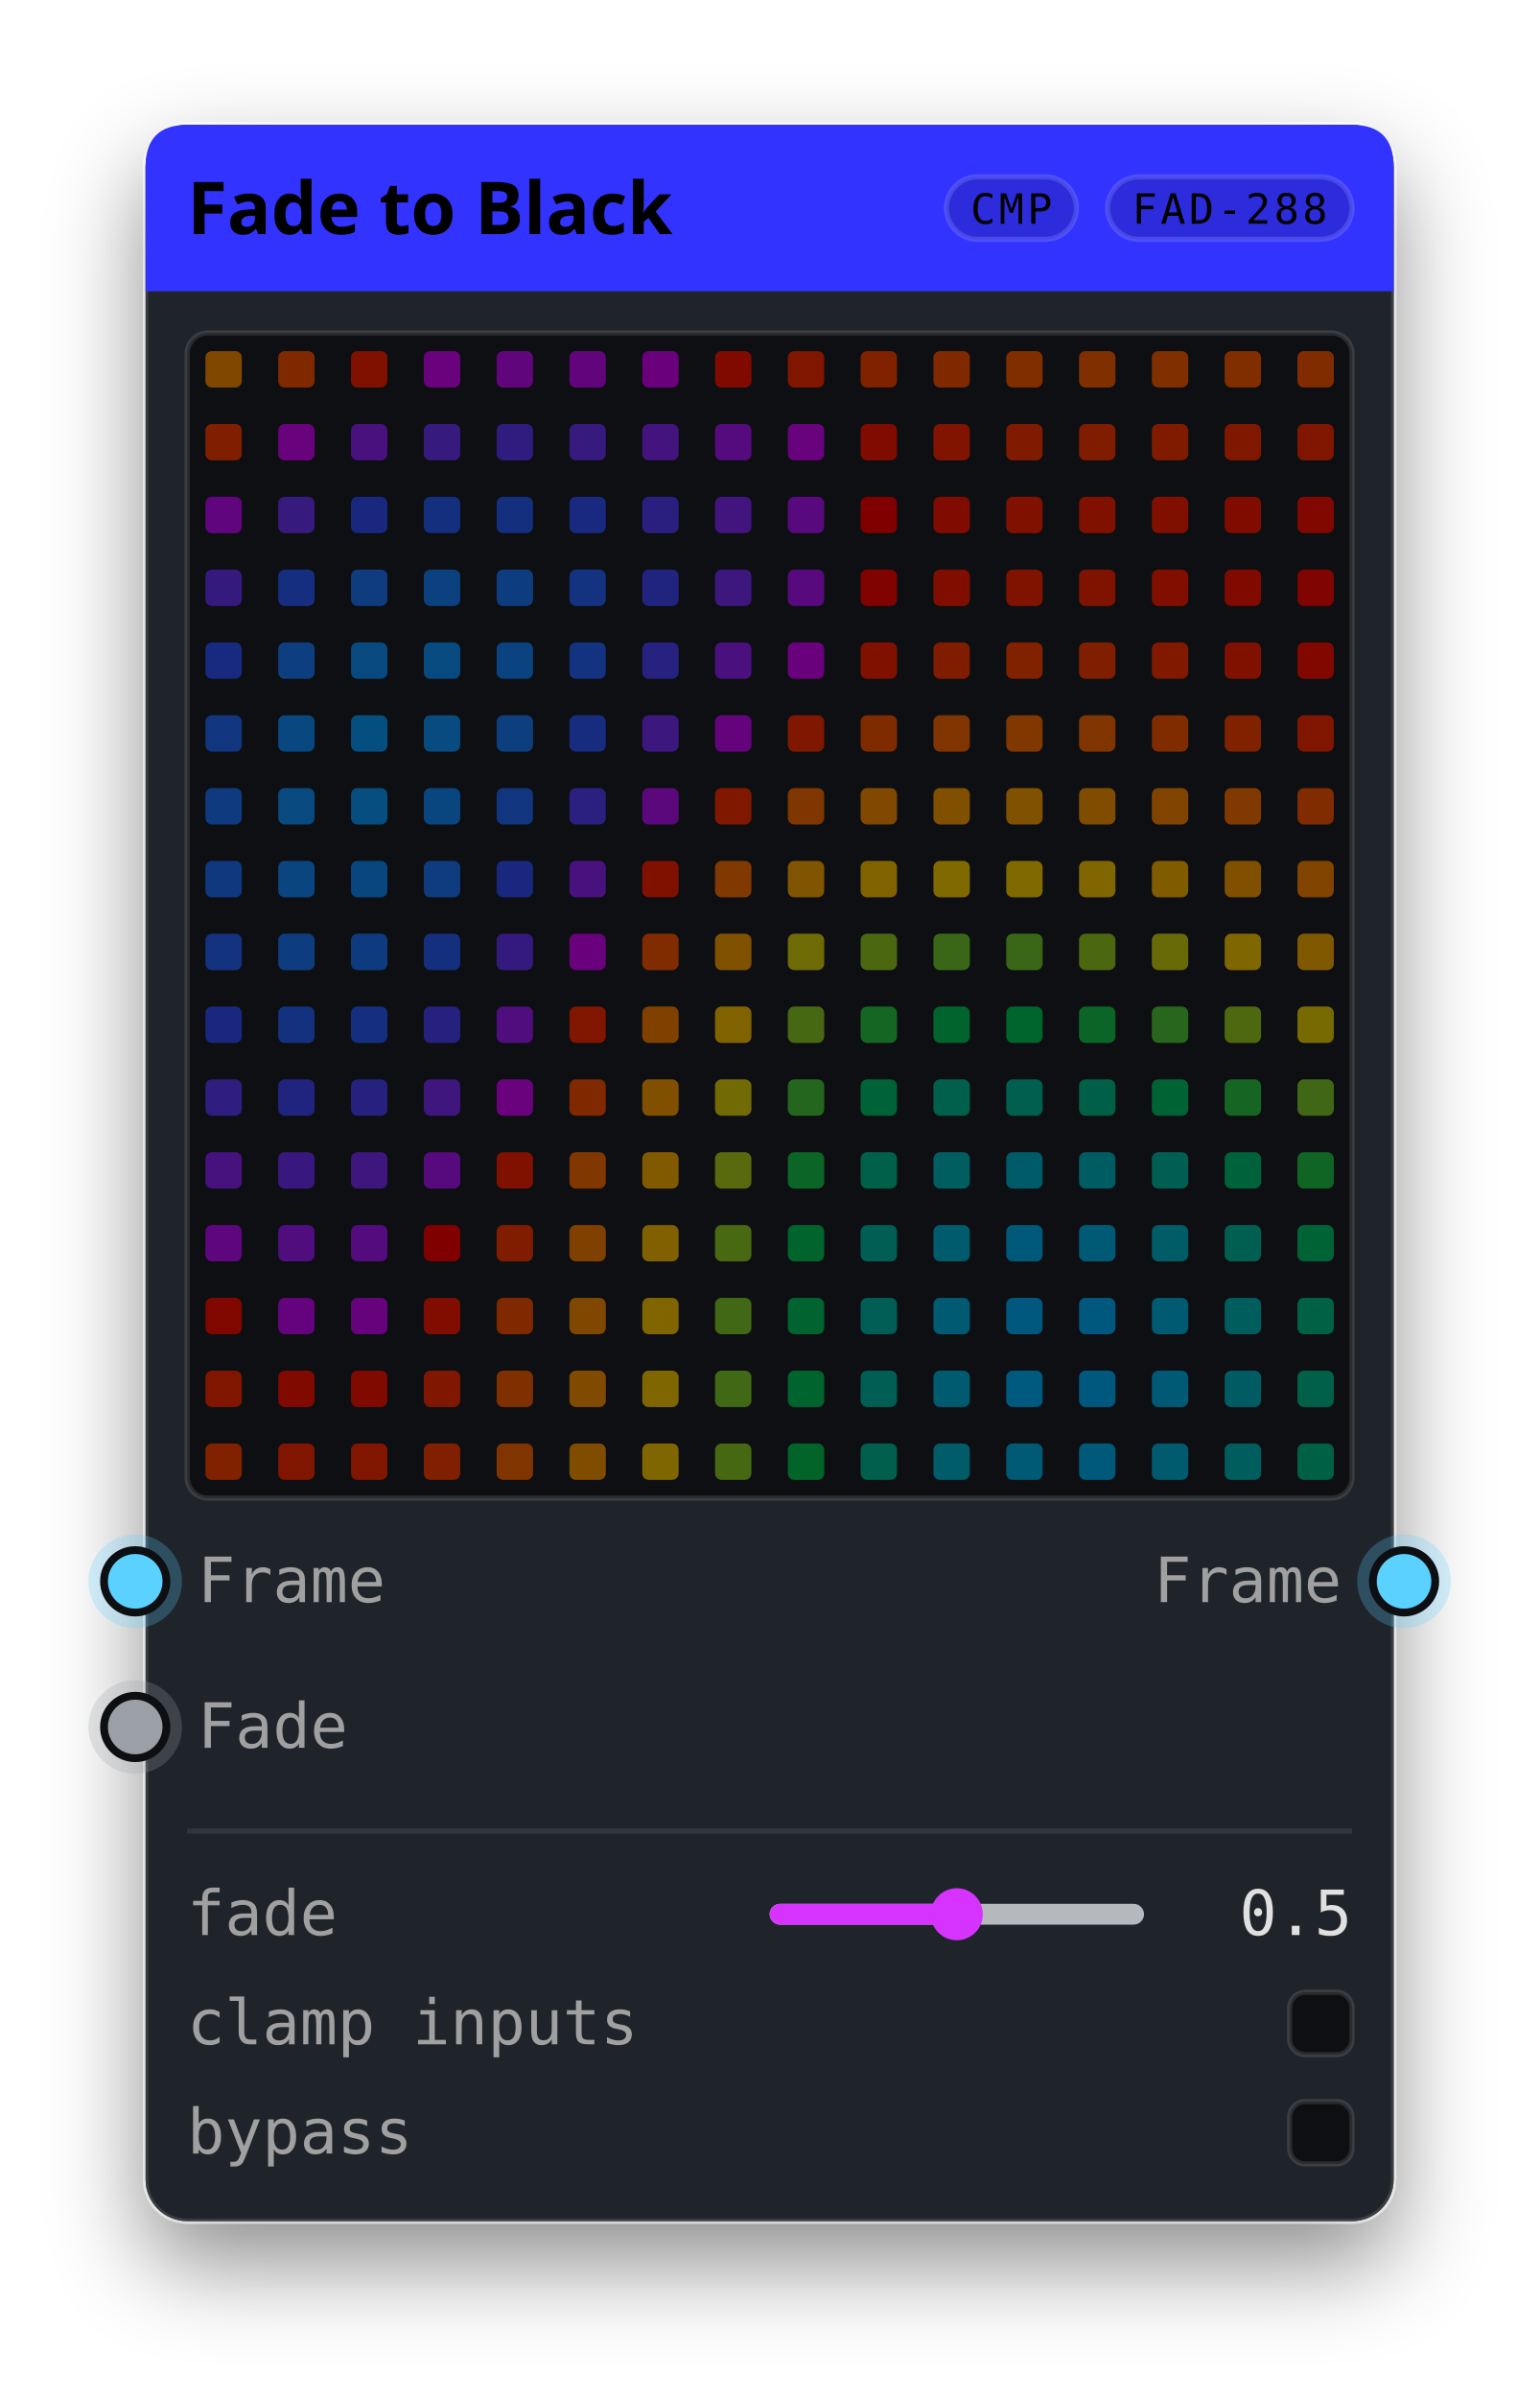
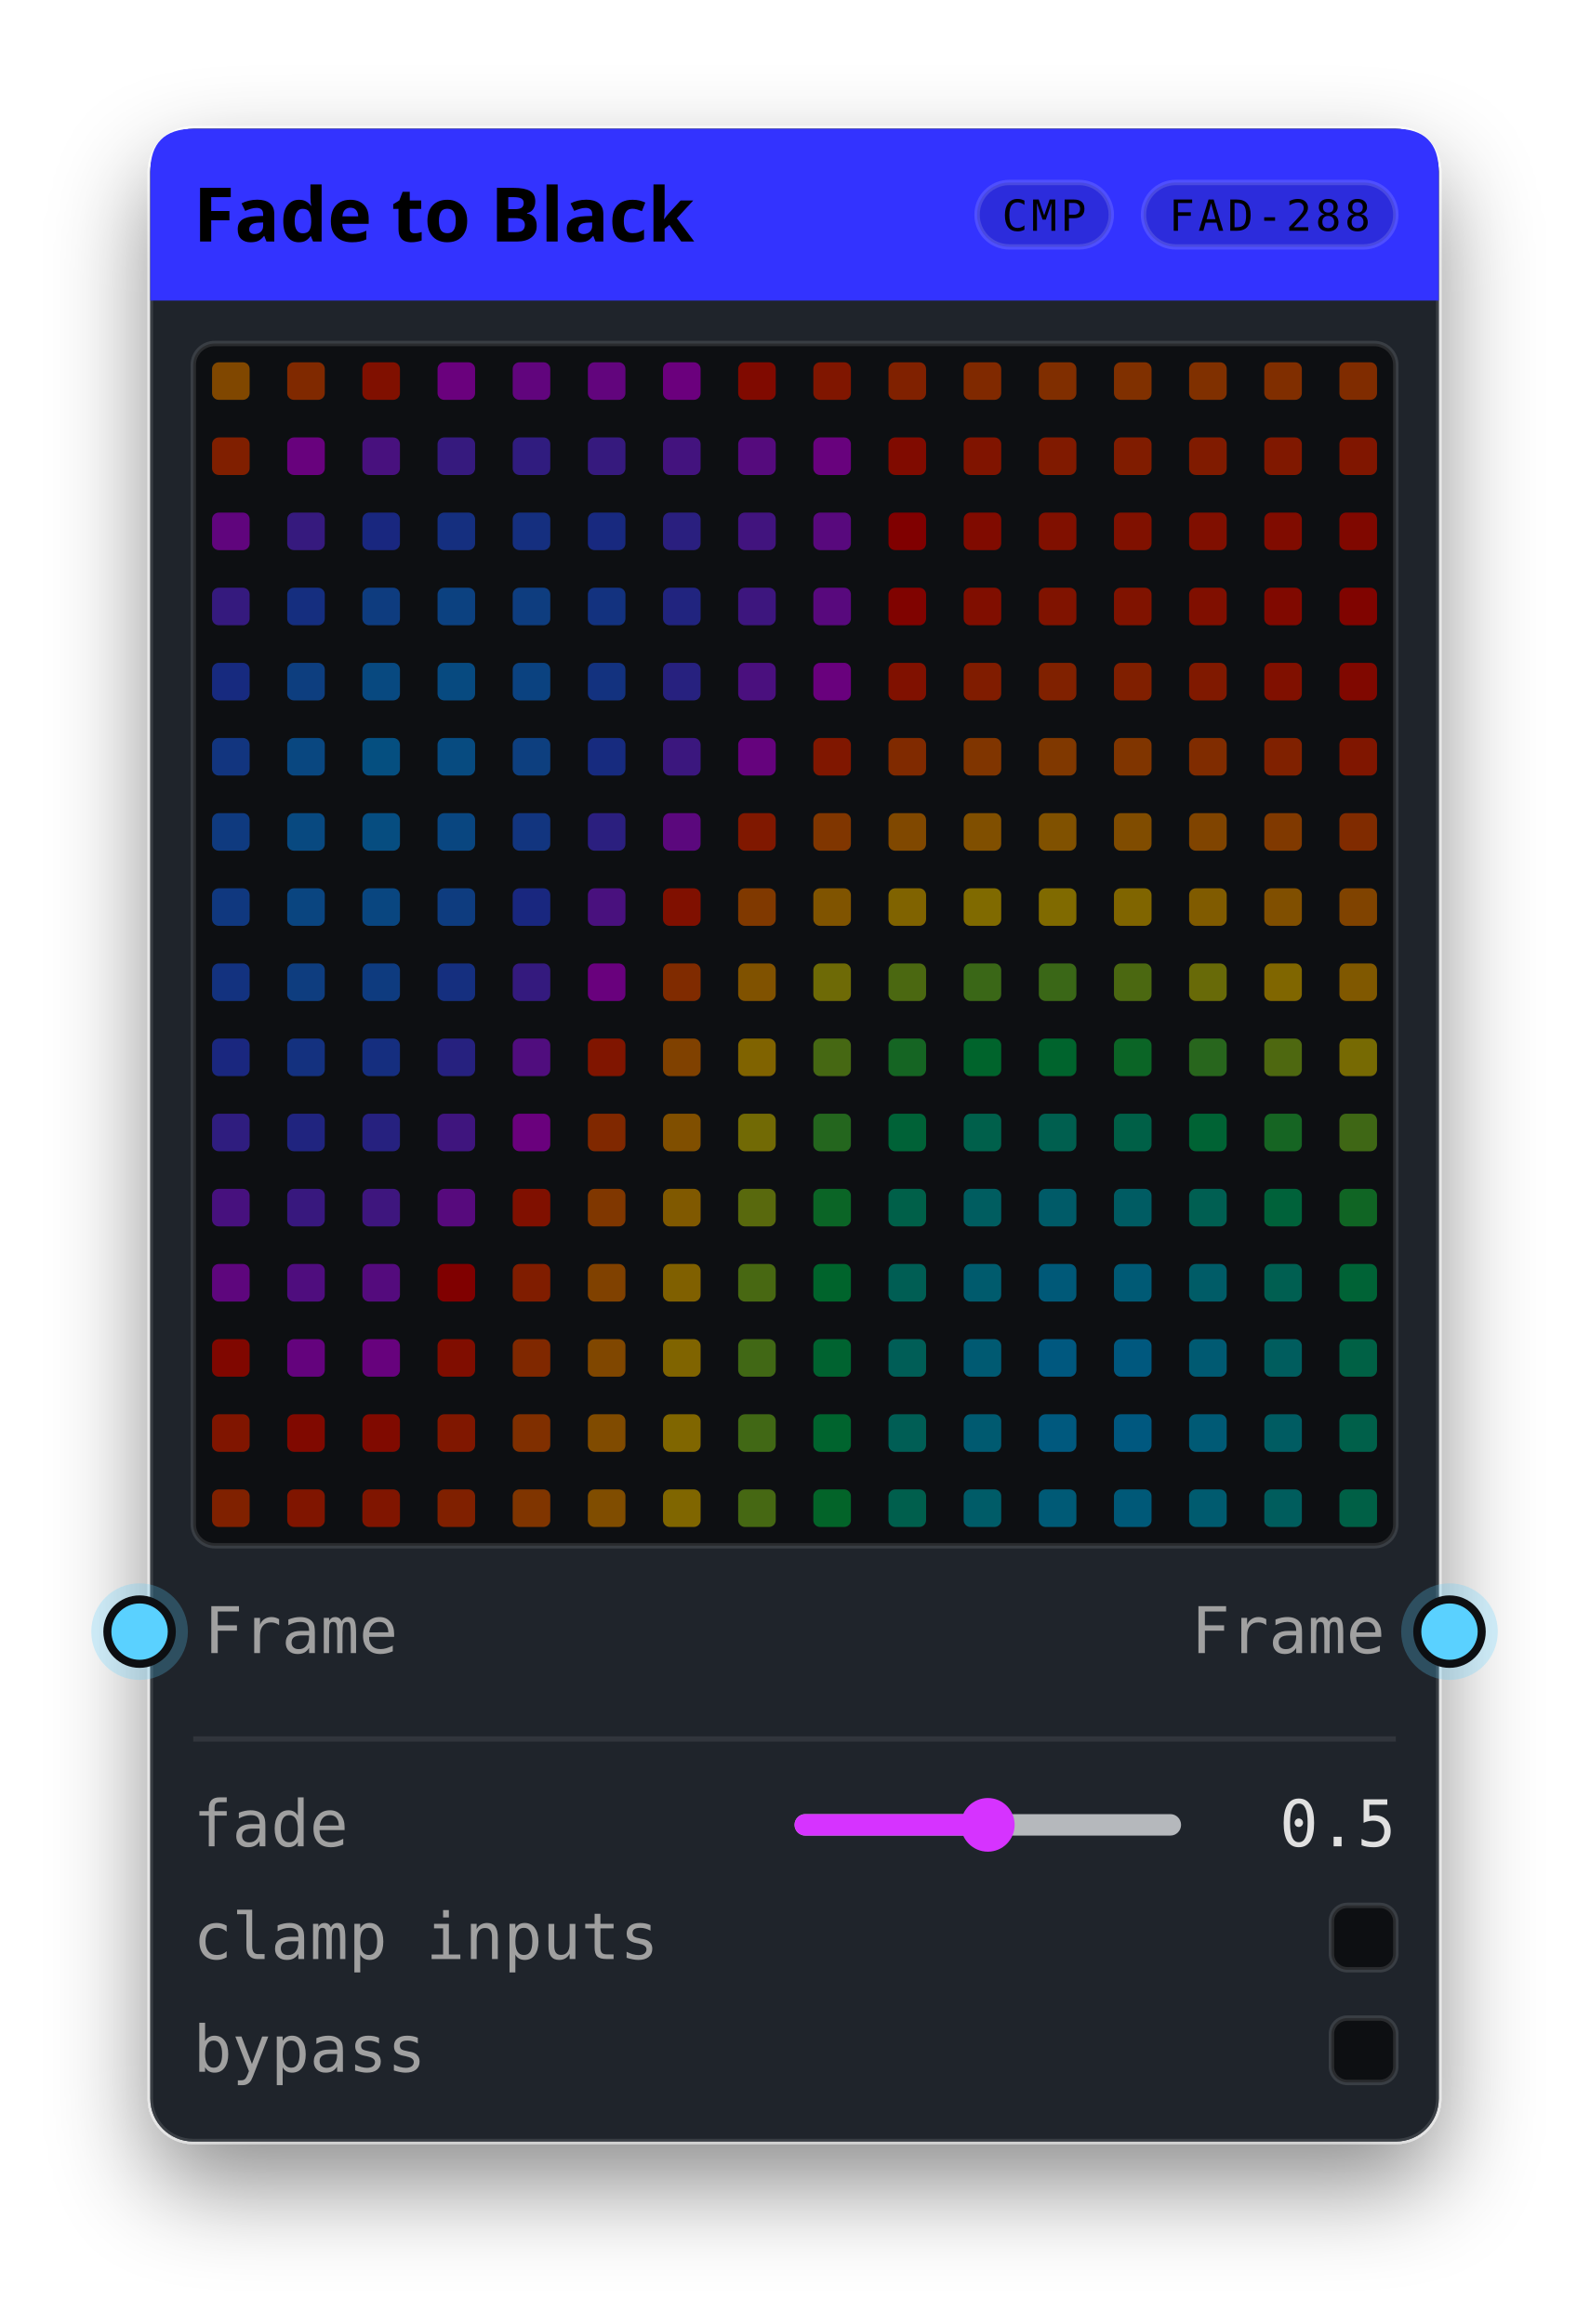
- <svg xmlns="http://www.w3.org/2000/svg" viewBox="0 0 296 461" width="296" height="461" role="img" aria-label="Fade to Black node">
+ <svg xmlns="http://www.w3.org/2000/svg" viewBox="0 0 296 433" width="296" height="433" role="img" aria-label="Fade to Black node">
  <defs>
    <filter id="shadow" x="-20%" y="-20%" width="140%" height="160%">
      <feDropShadow dx="0" dy="8" stdDeviation="9" flood-color="#000" flood-opacity="0.45" />
    </filter>
  </defs>
  <g transform="translate(28,24)">
-     <rect x="0" y="0" width="240" height="403" rx="8" fill="#1f242b" stroke="rgba(255,255,255,0.12)" filter="url(#shadow)" />
-     <rect x="0" y="0" width="240" height="403" rx="8" fill="#1f242b" stroke="rgba(255,255,255,0.12)" />
+     <rect x="0" y="0" width="240" height="375" rx="8" fill="#1f242b" stroke="rgba(255,255,255,0.12)" filter="url(#shadow)" />
+     <rect x="0" y="0" width="240" height="375" rx="8" fill="#1f242b" stroke="rgba(255,255,255,0.12)" />
    <path d="M0,32 L0,8 Q0,0 8,0 L232,0 Q240,0 240,8 L240,32 Z" fill="#3333ff" />
    <text x="8" y="21" font-family="'Audiowide','Trebuchet MS','Arial Black',sans-serif" font-size="14" font-weight="600" fill="#000">Fade to Black</text>
    <rect x="154" y="10" width="25" height="12" rx="6" fill="rgba(0,0,0,0.14)" stroke="rgba(255,255,255,0.14)" />
    <text x="166.5" y="19" text-anchor="middle" font-family="'JetBrains Mono','Cascadia Mono','Consolas',monospace" font-size="8" letter-spacing="0.08em" fill="#000">CMP</text>
    <rect x="185" y="10" width="47" height="12" rx="6" fill="rgba(0,0,0,0.14)" stroke="rgba(255,255,255,0.14)" />
    <text x="208.5" y="19" text-anchor="middle" font-family="'JetBrains Mono','Cascadia Mono','Consolas',monospace" font-size="8" letter-spacing="0.08em" fill="#000">FAD-288</text>
    <rect x="8" y="40" width="224" height="224" rx="4" fill="#0d0f12" stroke="rgba(255,255,255,0.12)" />
    <rect x="11.50" y="43.50" width="7.00" height="7.00" rx="1.26" fill="rgb(128,71,0)" />
    <rect x="25.50" y="43.50" width="7.00" height="7.00" rx="1.26" fill="rgb(128,41,0)" />
    <rect x="39.50" y="43.50" width="7.00" height="7.00" rx="1.26" fill="rgb(128,16,0)" />
    <rect x="53.50" y="43.50" width="7.00" height="7.00" rx="1.26" fill="rgb(106,1,125)" />
    <rect x="67.50" y="43.50" width="7.00" height="7.00" rx="1.26" fill="rgb(97,5,125)" />
    <rect x="81.50" y="43.50" width="7.00" height="7.00" rx="1.26" fill="rgb(98,5,125)" />
    <rect x="95.50" y="43.50" width="7.00" height="7.00" rx="1.26" fill="rgb(107,0,125)" />
    <rect x="109.50" y="43.50" width="7.00" height="7.00" rx="1.26" fill="rgb(128,10,0)" />
    <rect x="123.50" y="43.50" width="7.00" height="7.00" rx="1.26" fill="rgb(128,22,0)" />
    <rect x="137.50" y="43.50" width="7.00" height="7.00" rx="1.26" fill="rgb(128,33,0)" />
    <rect x="151.50" y="43.50" width="7.00" height="7.00" rx="1.26" fill="rgb(128,41,0)" />
    <rect x="165.50" y="43.50" width="7.00" height="7.00" rx="1.26" fill="rgb(128,46,0)" />
    <rect x="179.50" y="43.50" width="7.00" height="7.00" rx="1.26" fill="rgb(128,48,0)" />
    <rect x="193.50" y="43.50" width="7.00" height="7.00" rx="1.26" fill="rgb(128,48,0)" />
    <rect x="207.50" y="43.50" width="7.00" height="7.00" rx="1.26" fill="rgb(128,46,0)" />
    <rect x="221.50" y="43.50" width="7.00" height="7.00" rx="1.26" fill="rgb(128,44,0)" />
    <rect x="11.50" y="57.50" width="7.00" height="7.00" rx="1.26" fill="rgb(128,31,0)" />
    <rect x="25.50" y="57.50" width="7.00" height="7.00" rx="1.26" fill="rgb(104,2,125)" />
    <rect x="39.50" y="57.50" width="7.00" height="7.00" rx="1.26" fill="rgb(72,17,126)" />
    <rect x="53.50" y="57.50" width="7.00" height="7.00" rx="1.26" fill="rgb(54,26,126)" />
    <rect x="67.50" y="57.50" width="7.00" height="7.00" rx="1.26" fill="rgb(48,28,127)" />
    <rect x="81.50" y="57.50" width="7.00" height="7.00" rx="1.26" fill="rgb(54,26,126)" />
    <rect x="95.50" y="57.50" width="7.00" height="7.00" rx="1.26" fill="rgb(67,19,126)" />
    <rect x="109.50" y="57.50" width="7.00" height="7.00" rx="1.26" fill="rgb(85,11,125)" />
    <rect x="123.50" y="57.50" width="7.00" height="7.00" rx="1.26" fill="rgb(104,2,125)" />
    <rect x="137.50" y="57.50" width="7.00" height="7.00" rx="1.26" fill="rgb(128,11,0)" />
    <rect x="151.50" y="57.50" width="7.00" height="7.00" rx="1.26" fill="rgb(128,20,0)" />
    <rect x="165.50" y="57.50" width="7.00" height="7.00" rx="1.26" fill="rgb(128,26,0)" />
    <rect x="179.50" y="57.50" width="7.00" height="7.00" rx="1.26" fill="rgb(128,28,0)" />
    <rect x="193.50" y="57.50" width="7.00" height="7.00" rx="1.26" fill="rgb(128,27,0)" />
    <rect x="207.50" y="57.50" width="7.00" height="7.00" rx="1.26" fill="rgb(128,24,0)" />
    <rect x="221.50" y="57.50" width="7.00" height="7.00" rx="1.26" fill="rgb(128,22,0)" />
    <rect x="11.50" y="71.50" width="7.00" height="7.00" rx="1.26" fill="rgb(96,5,125)" />
    <rect x="25.50" y="71.50" width="7.00" height="7.00" rx="1.26" fill="rgb(54,26,126)" />
    <rect x="39.50" y="71.50" width="7.00" height="7.00" rx="1.26" fill="rgb(25,39,127)" />
    <rect x="53.50" y="71.50" width="7.00" height="7.00" rx="1.26" fill="rgb(21,47,127)" />
    <rect x="67.50" y="71.50" width="7.00" height="7.00" rx="1.26" fill="rgb(21,47,127)" />
    <rect x="81.50" y="71.50" width="7.00" height="7.00" rx="1.26" fill="rgb(24,41,127)" />
    <rect x="95.50" y="71.50" width="7.00" height="7.00" rx="1.26" fill="rgb(42,31,127)" />
    <rect x="109.50" y="71.50" width="7.00" height="7.00" rx="1.26" fill="rgb(65,20,126)" />
    <rect x="123.50" y="71.50" width="7.00" height="7.00" rx="1.26" fill="rgb(88,9,125)" />
    <rect x="137.50" y="71.50" width="7.00" height="7.00" rx="1.26" fill="rgb(128,0,0)" />
    <rect x="151.50" y="71.50" width="7.00" height="7.00" rx="1.26" fill="rgb(128,11,0)" />
    <rect x="165.50" y="71.50" width="7.00" height="7.00" rx="1.26" fill="rgb(128,16,0)" />
    <rect x="179.50" y="71.50" width="7.00" height="7.00" rx="1.26" fill="rgb(128,17,0)" />
    <rect x="193.50" y="71.50" width="7.00" height="7.00" rx="1.26" fill="rgb(128,15,0)" />
    <rect x="207.50" y="71.50" width="7.00" height="7.00" rx="1.26" fill="rgb(128,12,0)" />
    <rect x="221.50" y="71.50" width="7.00" height="7.00" rx="1.26" fill="rgb(128,8,0)" />
    <rect x="11.50" y="85.50" width="7.00" height="7.00" rx="1.26" fill="rgb(53,26,126)" />
    <rect x="25.50" y="85.50" width="7.00" height="7.00" rx="1.26" fill="rgb(21,46,127)" />
    <rect x="39.50" y="85.50" width="7.00" height="7.00" rx="1.26" fill="rgb(14,60,127)" />
    <rect x="53.50" y="85.50" width="7.00" height="7.00" rx="1.26" fill="rgb(12,65,128)" />
    <rect x="67.50" y="85.50" width="7.00" height="7.00" rx="1.26" fill="rgb(14,61,127)" />
    <rect x="81.50" y="85.50" width="7.00" height="7.00" rx="1.26" fill="rgb(19,50,127)" />
    <rect x="95.50" y="85.50" width="7.00" height="7.00" rx="1.26" fill="rgb(33,36,127)" />
    <rect x="109.50" y="85.50" width="7.00" height="7.00" rx="1.26" fill="rgb(61,22,126)" />
    <rect x="123.50" y="85.50" width="7.00" height="7.00" rx="1.26" fill="rgb(88,9,125)" />
    <rect x="137.50" y="85.50" width="7.00" height="7.00" rx="1.26" fill="rgb(128,3,0)" />
    <rect x="151.50" y="85.50" width="7.00" height="7.00" rx="1.26" fill="rgb(128,14,0)" />
    <rect x="165.50" y="85.50" width="7.00" height="7.00" rx="1.26" fill="rgb(128,19,0)" />
    <rect x="179.50" y="85.50" width="7.00" height="7.00" rx="1.26" fill="rgb(128,19,0)" />
    <rect x="193.50" y="85.50" width="7.00" height="7.00" rx="1.26" fill="rgb(128,15,0)" />
    <rect x="207.50" y="85.50" width="7.00" height="7.00" rx="1.26" fill="rgb(128,9,0)" />
    <rect x="221.50" y="85.50" width="7.00" height="7.00" rx="1.26" fill="rgb(128,4,0)" />
    <rect x="11.50" y="99.50" width="7.00" height="7.00" rx="1.26" fill="rgb(23,42,127)" />
    <rect x="25.50" y="99.50" width="7.00" height="7.00" rx="1.26" fill="rgb(13,62,127)" />
    <rect x="39.50" y="99.50" width="7.00" height="7.00" rx="1.26" fill="rgb(8,73,128)" />
    <rect x="53.50" y="99.50" width="7.00" height="7.00" rx="1.26" fill="rgb(7,74,128)" />
    <rect x="67.50" y="99.50" width="7.00" height="7.00" rx="1.26" fill="rgb(11,66,128)" />
    <rect x="81.50" y="99.50" width="7.00" height="7.00" rx="1.26" fill="rgb(19,50,127)" />
    <rect x="95.50" y="99.50" width="7.00" height="7.00" rx="1.26" fill="rgb(39,33,127)" />
    <rect x="109.50" y="99.50" width="7.00" height="7.00" rx="1.26" fill="rgb(74,16,126)" />
    <rect x="123.50" y="99.50" width="7.00" height="7.00" rx="1.26" fill="rgb(105,1,125)" />
    <rect x="137.50" y="99.50" width="7.00" height="7.00" rx="1.26" fill="rgb(128,17,0)" />
    <rect x="151.50" y="99.50" width="7.00" height="7.00" rx="1.26" fill="rgb(128,28,0)" />
    <rect x="165.50" y="99.50" width="7.00" height="7.00" rx="1.26" fill="rgb(128,33,0)" />
    <rect x="179.50" y="99.50" width="7.00" height="7.00" rx="1.26" fill="rgb(128,31,0)" />
    <rect x="193.50" y="99.50" width="7.00" height="7.00" rx="1.26" fill="rgb(128,25,0)" />
    <rect x="207.50" y="99.50" width="7.00" height="7.00" rx="1.26" fill="rgb(128,16,0)" />
    <rect x="221.50" y="99.50" width="7.00" height="7.00" rx="1.26" fill="rgb(128,8,0)" />
    <rect x="11.50" y="113.50" width="7.00" height="7.00" rx="1.26" fill="rgb(18,53,127)" />
    <rect x="25.50" y="113.50" width="7.00" height="7.00" rx="1.26" fill="rgb(9,71,128)" />
    <rect x="39.50" y="113.50" width="7.00" height="7.00" rx="1.26" fill="rgb(5,79,128)" />
    <rect x="53.50" y="113.50" width="7.00" height="7.00" rx="1.26" fill="rgb(7,75,128)" />
    <rect x="67.50" y="113.50" width="7.00" height="7.00" rx="1.26" fill="rgb(13,63,127)" />
    <rect x="81.50" y="113.50" width="7.00" height="7.00" rx="1.26" fill="rgb(23,43,127)" />
    <rect x="95.50" y="113.50" width="7.00" height="7.00" rx="1.26" fill="rgb(59,23,126)" />
    <rect x="109.50" y="113.50" width="7.00" height="7.00" rx="1.26" fill="rgb(101,3,125)" />
    <rect x="123.50" y="113.50" width="7.00" height="7.00" rx="1.26" fill="rgb(128,23,0)" />
    <rect x="137.50" y="113.50" width="7.00" height="7.00" rx="1.26" fill="rgb(128,42,0)" />
    <rect x="151.50" y="113.50" width="7.00" height="7.00" rx="1.26" fill="rgb(128,53,0)" />
    <rect x="165.50" y="113.50" width="7.00" height="7.00" rx="1.26" fill="rgb(128,56,0)" />
    <rect x="179.50" y="113.50" width="7.00" height="7.00" rx="1.26" fill="rgb(128,53,0)" />
    <rect x="193.50" y="113.50" width="7.00" height="7.00" rx="1.26" fill="rgb(128,44,0)" />
    <rect x="207.50" y="113.50" width="7.00" height="7.00" rx="1.26" fill="rgb(128,33,0)" />
    <rect x="221.50" y="113.50" width="7.00" height="7.00" rx="1.26" fill="rgb(128,22,0)" />
    <rect x="11.50" y="127.50" width="7.00" height="7.00" rx="1.26" fill="rgb(15,58,127)" />
    <rect x="25.50" y="127.50" width="7.00" height="7.00" rx="1.26" fill="rgb(8,73,128)" />
    <rect x="39.50" y="127.50" width="7.00" height="7.00" rx="1.26" fill="rgb(6,77,128)" />
    <rect x="53.50" y="127.50" width="7.00" height="7.00" rx="1.26" fill="rgb(9,70,128)" />
    <rect x="67.50" y="127.50" width="7.00" height="7.00" rx="1.26" fill="rgb(18,53,127)" />
    <rect x="81.50" y="127.50" width="7.00" height="7.00" rx="1.26" fill="rgb(43,31,127)" />
    <rect x="95.50" y="127.50" width="7.00" height="7.00" rx="1.26" fill="rgb(91,8,125)" />
    <rect x="109.50" y="127.50" width="7.00" height="7.00" rx="1.26" fill="rgb(128,24,0)" />
    <rect x="123.50" y="127.50" width="7.00" height="7.00" rx="1.26" fill="rgb(128,54,0)" />
    <rect x="137.50" y="127.50" width="7.00" height="7.00" rx="1.26" fill="rgb(128,72,0)" />
    <rect x="151.50" y="127.50" width="7.00" height="7.00" rx="1.26" fill="rgb(128,79,0)" />
    <rect x="165.50" y="127.50" width="7.00" height="7.00" rx="1.26" fill="rgb(128,81,0)" />
    <rect x="179.50" y="127.50" width="7.00" height="7.00" rx="1.26" fill="rgb(128,76,0)" />
    <rect x="193.50" y="127.50" width="7.00" height="7.00" rx="1.26" fill="rgb(128,68,0)" />
    <rect x="207.50" y="127.50" width="7.00" height="7.00" rx="1.26" fill="rgb(128,57,0)" />
    <rect x="221.50" y="127.50" width="7.00" height="7.00" rx="1.26" fill="rgb(128,43,0)" />
    <rect x="11.50" y="141.50" width="7.00" height="7.00" rx="1.26" fill="rgb(16,56,127)" />
    <rect x="25.50" y="141.50" width="7.00" height="7.00" rx="1.26" fill="rgb(10,69,128)" />
    <rect x="39.50" y="141.50" width="7.00" height="7.00" rx="1.26" fill="rgb(9,70,128)" />
    <rect x="53.50" y="141.50" width="7.00" height="7.00" rx="1.26" fill="rgb(14,60,127)" />
    <rect x="67.50" y="141.50" width="7.00" height="7.00" rx="1.26" fill="rgb(25,39,127)" />
    <rect x="81.50" y="141.50" width="7.00" height="7.00" rx="1.26" fill="rgb(73,17,126)" />
    <rect x="95.50" y="141.50" width="7.00" height="7.00" rx="1.26" fill="rgb(128,16,0)" />
    <rect x="109.50" y="141.50" width="7.00" height="7.00" rx="1.26" fill="rgb(128,57,0)" />
    <rect x="123.50" y="141.50" width="7.00" height="7.00" rx="1.26" fill="rgb(128,84,0)" />
    <rect x="137.50" y="141.50" width="7.00" height="7.00" rx="1.26" fill="rgb(128,99,0)" />
    <rect x="151.50" y="141.50" width="7.00" height="7.00" rx="1.26" fill="rgb(128,106,0)" />
    <rect x="165.50" y="141.50" width="7.00" height="7.00" rx="1.26" fill="rgb(128,106,0)" />
    <rect x="179.50" y="141.50" width="7.00" height="7.00" rx="1.26" fill="rgb(128,101,0)" />
    <rect x="193.50" y="141.50" width="7.00" height="7.00" rx="1.26" fill="rgb(128,91,0)" />
    <rect x="207.50" y="141.50" width="7.00" height="7.00" rx="1.26" fill="rgb(128,79,0)" />
    <rect x="221.50" y="141.50" width="7.00" height="7.00" rx="1.26" fill="rgb(128,67,0)" />
    <rect x="11.50" y="155.50" width="7.00" height="7.00" rx="1.26" fill="rgb(19,50,127)" />
    <rect x="25.50" y="155.50" width="7.00" height="7.00" rx="1.26" fill="rgb(14,61,127)" />
    <rect x="39.50" y="155.50" width="7.00" height="7.00" rx="1.26" fill="rgb(14,59,127)" />
    <rect x="53.50" y="155.50" width="7.00" height="7.00" rx="1.26" fill="rgb(21,47,127)" />
    <rect x="67.50" y="155.50" width="7.00" height="7.00" rx="1.26" fill="rgb(52,26,126)" />
    <rect x="81.50" y="155.50" width="7.00" height="7.00" rx="1.26" fill="rgb(105,1,125)" />
    <rect x="95.50" y="155.50" width="7.00" height="7.00" rx="1.26" fill="rgb(128,43,0)" />
    <rect x="109.50" y="155.50" width="7.00" height="7.00" rx="1.26" fill="rgb(128,82,0)" />
    <rect x="123.50" y="155.50" width="7.00" height="7.00" rx="1.26" fill="rgb(110,106,6)" />
    <rect x="137.50" y="155.50" width="7.00" height="7.00" rx="1.26" fill="rgb(75,104,17)" />
    <rect x="151.50" y="155.50" width="7.00" height="7.00" rx="1.26" fill="rgb(58,103,23)" />
    <rect x="165.50" y="155.50" width="7.00" height="7.00" rx="1.26" fill="rgb(58,103,23)" />
    <rect x="179.50" y="155.50" width="7.00" height="7.00" rx="1.26" fill="rgb(75,104,17)" />
    <rect x="193.50" y="155.50" width="7.00" height="7.00" rx="1.26" fill="rgb(104,106,8)" />
    <rect x="207.50" y="155.50" width="7.00" height="7.00" rx="1.26" fill="rgb(128,102,0)" />
    <rect x="221.50" y="155.50" width="7.00" height="7.00" rx="1.26" fill="rgb(128,88,0)" />
    <rect x="11.50" y="169.50" width="7.00" height="7.00" rx="1.26" fill="rgb(26,39,127)" />
    <rect x="25.50" y="169.50" width="7.00" height="7.00" rx="1.26" fill="rgb(20,49,127)" />
    <rect x="39.50" y="169.50" width="7.00" height="7.00" rx="1.26" fill="rgb(21,46,127)" />
    <rect x="53.50" y="169.50" width="7.00" height="7.00" rx="1.26" fill="rgb(38,33,127)" />
    <rect x="67.50" y="169.50" width="7.00" height="7.00" rx="1.26" fill="rgb(80,13,126)" />
    <rect x="81.50" y="169.50" width="7.00" height="7.00" rx="1.26" fill="rgb(128,21,0)" />
    <rect x="95.50" y="169.50" width="7.00" height="7.00" rx="1.26" fill="rgb(128,65,0)" />
    <rect x="109.50" y="169.50" width="7.00" height="7.00" rx="1.26" fill="rgb(128,99,0)" />
    <rect x="123.50" y="169.50" width="7.00" height="7.00" rx="1.26" fill="rgb(70,104,19)" />
    <rect x="137.50" y="169.50" width="7.00" height="7.00" rx="1.26" fill="rgb(21,101,35)" />
    <rect x="151.50" y="169.50" width="7.00" height="7.00" rx="1.26" fill="rgb(0,100,44)" />
    <rect x="165.50" y="169.50" width="7.00" height="7.00" rx="1.26" fill="rgb(0,100,45)" />
    <rect x="179.50" y="169.50" width="7.00" height="7.00" rx="1.26" fill="rgb(11,101,38)" />
    <rect x="193.50" y="169.50" width="7.00" height="7.00" rx="1.26" fill="rgb(40,102,29)" />
    <rect x="207.50" y="169.50" width="7.00" height="7.00" rx="1.26" fill="rgb(78,104,16)" />
    <rect x="221.50" y="169.50" width="7.00" height="7.00" rx="1.26" fill="rgb(119,106,3)" />
    <rect x="11.50" y="183.50" width="7.00" height="7.00" rx="1.26" fill="rgb(47,29,127)" />
    <rect x="25.50" y="183.50" width="7.00" height="7.00" rx="1.26" fill="rgb(32,36,127)" />
    <rect x="39.50" y="183.50" width="7.00" height="7.00" rx="1.26" fill="rgb(38,33,127)" />
    <rect x="53.50" y="183.50" width="7.00" height="7.00" rx="1.26" fill="rgb(63,21,126)" />
    <rect x="67.50" y="183.50" width="7.00" height="7.00" rx="1.26" fill="rgb(106,1,125)" />
    <rect x="81.50" y="183.50" width="7.00" height="7.00" rx="1.26" fill="rgb(128,40,0)" />
    <rect x="95.50" y="183.50" width="7.00" height="7.00" rx="1.26" fill="rgb(128,79,0)" />
    <rect x="109.50" y="183.50" width="7.00" height="7.00" rx="1.26" fill="rgb(114,106,5)" />
    <rect x="123.50" y="183.50" width="7.00" height="7.00" rx="1.26" fill="rgb(36,102,30)" />
    <rect x="137.50" y="183.50" width="7.00" height="7.00" rx="1.26" fill="rgb(0,98,55)" />
    <rect x="151.50" y="183.50" width="7.00" height="7.00" rx="1.26" fill="rgb(0,96,75)" />
    <rect x="165.50" y="183.50" width="7.00" height="7.00" rx="1.26" fill="rgb(0,95,79)" />
    <rect x="179.50" y="183.50" width="7.00" height="7.00" rx="1.26" fill="rgb(0,96,71)" />
    <rect x="193.50" y="183.50" width="7.00" height="7.00" rx="1.26" fill="rgb(0,99,52)" />
    <rect x="207.50" y="183.50" width="7.00" height="7.00" rx="1.26" fill="rgb(22,101,35)" />
    <rect x="221.50" y="183.50" width="7.00" height="7.00" rx="1.26" fill="rgb(63,103,21)" />
    <rect x="11.50" y="197.50" width="7.00" height="7.00" rx="1.26" fill="rgb(71,17,126)" />
    <rect x="25.50" y="197.50" width="7.00" height="7.00" rx="1.26" fill="rgb(56,24,126)" />
    <rect x="39.50" y="197.50" width="7.00" height="7.00" rx="1.26" fill="rgb(62,22,126)" />
    <rect x="53.50" y="197.50" width="7.00" height="7.00" rx="1.26" fill="rgb(87,10,125)" />
    <rect x="67.50" y="197.50" width="7.00" height="7.00" rx="1.26" fill="rgb(128,16,0)" />
    <rect x="81.50" y="197.50" width="7.00" height="7.00" rx="1.26" fill="rgb(128,55,0)" />
    <rect x="95.50" y="197.50" width="7.00" height="7.00" rx="1.26" fill="rgb(128,89,0)" />
    <rect x="109.50" y="197.50" width="7.00" height="7.00" rx="1.26" fill="rgb(89,105,13)" />
    <rect x="123.50" y="197.50" width="7.00" height="7.00" rx="1.26" fill="rgb(11,101,38)" />
    <rect x="137.50" y="197.50" width="7.00" height="7.00" rx="1.26" fill="rgb(0,96,73)" />
    <rect x="151.50" y="197.50" width="7.00" height="7.00" rx="1.26" fill="rgb(0,93,96)" />
    <rect x="165.50" y="197.50" width="7.00" height="7.00" rx="1.26" fill="rgb(0,91,104)" />
    <rect x="179.50" y="197.50" width="7.00" height="7.00" rx="1.26" fill="rgb(0,92,99)" />
    <rect x="193.50" y="197.50" width="7.00" height="7.00" rx="1.26" fill="rgb(0,95,82)" />
    <rect x="207.50" y="197.50" width="7.00" height="7.00" rx="1.26" fill="rgb(0,98,58)" />
    <rect x="221.50" y="197.50" width="7.00" height="7.00" rx="1.26" fill="rgb(16,101,36)" />
    <rect x="11.50" y="211.50" width="7.00" height="7.00" rx="1.26" fill="rgb(94,6,125)" />
    <rect x="25.50" y="211.50" width="7.00" height="7.00" rx="1.26" fill="rgb(79,13,126)" />
    <rect x="39.50" y="211.50" width="7.00" height="7.00" rx="1.26" fill="rgb(84,11,125)" />
    <rect x="53.50" y="211.50" width="7.00" height="7.00" rx="1.26" fill="rgb(128,0,0)" />
    <rect x="67.50" y="211.50" width="7.00" height="7.00" rx="1.26" fill="rgb(128,29,0)" />
    <rect x="81.50" y="211.50" width="7.00" height="7.00" rx="1.26" fill="rgb(128,65,0)" />
    <rect x="95.50" y="211.50" width="7.00" height="7.00" rx="1.26" fill="rgb(128,96,0)" />
    <rect x="109.50" y="211.50" width="7.00" height="7.00" rx="1.26" fill="rgb(72,104,18)" />
    <rect x="123.50" y="211.50" width="7.00" height="7.00" rx="1.26" fill="rgb(0,100,44)" />
    <rect x="137.50" y="211.50" width="7.00" height="7.00" rx="1.26" fill="rgb(0,94,84)" />
    <rect x="151.50" y="211.50" width="7.00" height="7.00" rx="1.26" fill="rgb(0,91,109)" />
    <rect x="165.50" y="211.50" width="7.00" height="7.00" rx="1.26" fill="rgb(0,89,120)" />
    <rect x="179.50" y="211.50" width="7.00" height="7.00" rx="1.26" fill="rgb(0,90,117)" />
    <rect x="193.50" y="211.50" width="7.00" height="7.00" rx="1.26" fill="rgb(0,92,103)" />
    <rect x="207.50" y="211.50" width="7.00" height="7.00" rx="1.26" fill="rgb(0,95,81)" />
    <rect x="221.50" y="211.50" width="7.00" height="7.00" rx="1.26" fill="rgb(0,99,54)" />
    <rect x="11.50" y="225.50" width="7.00" height="7.00" rx="1.26" fill="rgb(128,7,0)" />
    <rect x="25.50" y="225.50" width="7.00" height="7.00" rx="1.26" fill="rgb(100,3,125)" />
    <rect x="39.50" y="225.50" width="7.00" height="7.00" rx="1.26" fill="rgb(103,2,125)" />
    <rect x="53.50" y="225.50" width="7.00" height="7.00" rx="1.26" fill="rgb(128,13,0)" />
    <rect x="67.50" y="225.50" width="7.00" height="7.00" rx="1.26" fill="rgb(128,40,0)" />
    <rect x="81.50" y="225.50" width="7.00" height="7.00" rx="1.26" fill="rgb(128,71,0)" />
    <rect x="95.50" y="225.50" width="7.00" height="7.00" rx="1.26" fill="rgb(128,100,0)" />
    <rect x="109.50" y="225.50" width="7.00" height="7.00" rx="1.26" fill="rgb(65,104,21)" />
    <rect x="123.50" y="225.50" width="7.00" height="7.00" rx="1.26" fill="rgb(0,99,48)" />
    <rect x="137.50" y="225.50" width="7.00" height="7.00" rx="1.26" fill="rgb(0,94,87)" />
    <rect x="151.50" y="225.50" width="7.00" height="7.00" rx="1.26" fill="rgb(0,90,114)" />
    <rect x="165.50" y="225.50" width="7.00" height="7.00" rx="1.26" fill="rgb(0,88,127)" />
    <rect x="179.50" y="225.50" width="7.00" height="7.00" rx="1.26" fill="rgb(0,88,126)" />
    <rect x="193.50" y="225.50" width="7.00" height="7.00" rx="1.26" fill="rgb(0,90,114)" />
    <rect x="207.50" y="225.50" width="7.00" height="7.00" rx="1.26" fill="rgb(0,93,94)" />
    <rect x="221.50" y="225.50" width="7.00" height="7.00" rx="1.26" fill="rgb(0,97,69)" />
    <rect x="11.50" y="239.50" width="7.00" height="7.00" rx="1.26" fill="rgb(128,21,0)" />
    <rect x="25.50" y="239.50" width="7.00" height="7.00" rx="1.26" fill="rgb(128,9,0)" />
    <rect x="39.50" y="239.50" width="7.00" height="7.00" rx="1.26" fill="rgb(128,10,0)" />
    <rect x="53.50" y="239.50" width="7.00" height="7.00" rx="1.26" fill="rgb(128,23,0)" />
    <rect x="67.50" y="239.50" width="7.00" height="7.00" rx="1.26" fill="rgb(128,47,0)" />
    <rect x="81.50" y="239.50" width="7.00" height="7.00" rx="1.26" fill="rgb(128,75,0)" />
    <rect x="95.50" y="239.50" width="7.00" height="7.00" rx="1.26" fill="rgb(128,102,0)" />
    <rect x="109.50" y="239.50" width="7.00" height="7.00" rx="1.26" fill="rgb(65,104,21)" />
    <rect x="123.50" y="239.50" width="7.00" height="7.00" rx="1.26" fill="rgb(0,100,46)" />
    <rect x="137.50" y="239.50" width="7.00" height="7.00" rx="1.26" fill="rgb(0,94,85)" />
    <rect x="151.50" y="239.50" width="7.00" height="7.00" rx="1.26" fill="rgb(0,90,112)" />
    <rect x="165.50" y="239.50" width="7.00" height="7.00" rx="1.26" fill="rgb(0,89,126)" />
    <rect x="179.50" y="239.50" width="7.00" height="7.00" rx="1.26" fill="rgb(0,88,127)" />
    <rect x="193.50" y="239.50" width="7.00" height="7.00" rx="1.26" fill="rgb(0,90,117)" />
    <rect x="207.50" y="239.50" width="7.00" height="7.00" rx="1.26" fill="rgb(0,92,98)" />
    <rect x="221.50" y="239.50" width="7.00" height="7.00" rx="1.26" fill="rgb(0,96,74)" />
    <rect x="11.50" y="253.50" width="7.00" height="7.00" rx="1.26" fill="rgb(128,33,0)" />
    <rect x="25.50" y="253.50" width="7.00" height="7.00" rx="1.26" fill="rgb(128,21,0)" />
    <rect x="39.50" y="253.50" width="7.00" height="7.00" rx="1.26" fill="rgb(128,21,0)" />
    <rect x="53.50" y="253.50" width="7.00" height="7.00" rx="1.26" fill="rgb(128,32,0)" />
    <rect x="67.50" y="253.50" width="7.00" height="7.00" rx="1.26" fill="rgb(128,53,0)" />
    <rect x="81.50" y="253.50" width="7.00" height="7.00" rx="1.26" fill="rgb(128,77,0)" />
    <rect x="95.50" y="253.50" width="7.00" height="7.00" rx="1.26" fill="rgb(128,102,0)" />
    <rect x="109.50" y="253.50" width="7.00" height="7.00" rx="1.26" fill="rgb(70,104,19)" />
    <rect x="123.50" y="253.50" width="7.00" height="7.00" rx="1.26" fill="rgb(3,100,41)" />
    <rect x="137.50" y="253.50" width="7.00" height="7.00" rx="1.26" fill="rgb(0,95,77)" />
    <rect x="151.50" y="253.50" width="7.00" height="7.00" rx="1.26" fill="rgb(0,92,104)" />
    <rect x="165.50" y="253.50" width="7.00" height="7.00" rx="1.26" fill="rgb(0,90,118)" />
    <rect x="179.50" y="253.50" width="7.00" height="7.00" rx="1.26" fill="rgb(0,89,120)" />
    <rect x="193.50" y="253.50" width="7.00" height="7.00" rx="1.26" fill="rgb(0,91,111)" />
    <rect x="207.50" y="253.50" width="7.00" height="7.00" rx="1.26" fill="rgb(0,93,93)" />
    <rect x="221.50" y="253.50" width="7.00" height="7.00" rx="1.26" fill="rgb(0,96,70)" />
    <circle cx="-2" cy="280" r="9" fill="#5ad1ff" opacity="0.25" />
    <circle cx="-2" cy="280" r="6" fill="#5ad1ff" stroke="#0d0f12" stroke-width="1.5" />
    <text x="10" y="284" font-family="'JetBrains Mono','Cascadia Mono','Consolas',monospace" font-size="12" fill="#a0a0a0">Frame</text>
    <circle cx="242" cy="280" r="9" fill="#5ad1ff" opacity="0.25" />
    <circle cx="242" cy="280" r="6" fill="#5ad1ff" stroke="#0d0f12" stroke-width="1.5" />
    <text x="230" y="284" text-anchor="end" font-family="'JetBrains Mono','Cascadia Mono','Consolas',monospace" font-size="12" fill="#a0a0a0">Frame</text>
-     <circle cx="-2" cy="308" r="9" fill="#9aa0a6" opacity="0.25" />
-     <circle cx="-2" cy="308" r="6" fill="#9aa0a6" stroke="#0d0f12" stroke-width="1.5" />
-     <text x="10" y="312" font-family="'JetBrains Mono','Cascadia Mono','Consolas',monospace" font-size="12" fill="#a0a0a0">Fade</text>
-     <line x1="8" y1="328" x2="232" y2="328" stroke="rgba(255,255,255,0.08)" />
-     <text x="8" y="348" font-family="'JetBrains Mono','Cascadia Mono','Consolas',monospace" font-size="12" fill="#a0a0a0">fade</text>
+     <line x1="8" y1="300" x2="232" y2="300" stroke="rgba(255,255,255,0.08)" />
+     <text x="8" y="320" font-family="'JetBrains Mono','Cascadia Mono','Consolas',monospace" font-size="12" fill="#a0a0a0">fade</text>
    <g>
-       <rect x="120" y="342" width="72" height="4" rx="2" fill="#cfd2d6" opacity="0.85" />
-       <rect x="120" y="342" width="36.0" height="4" rx="2" fill="#d633ff" />
-       <circle cx="156.0" cy="344" r="5" fill="#d633ff" />
-       <text x="232" y="348" text-anchor="end" font-family="'JetBrains Mono','Cascadia Mono','Consolas',monospace" font-size="12" fill="#e0e0e0">0.5</text>
+       <rect x="120" y="314" width="72" height="4" rx="2" fill="#cfd2d6" opacity="0.85" />
+       <rect x="120" y="314" width="36.0" height="4" rx="2" fill="#d633ff" />
+       <circle cx="156.0" cy="316" r="5" fill="#d633ff" />
+       <text x="232" y="320" text-anchor="end" font-family="'JetBrains Mono','Cascadia Mono','Consolas',monospace" font-size="12" fill="#e0e0e0">0.5</text>
    </g>
-     <text x="8" y="369" font-family="'JetBrains Mono','Cascadia Mono','Consolas',monospace" font-size="12" fill="#a0a0a0">clamp inputs</text>
+     <text x="8" y="341" font-family="'JetBrains Mono','Cascadia Mono','Consolas',monospace" font-size="12" fill="#a0a0a0">clamp inputs</text>
    <g>
-       <rect x="220" y="359" width="12" height="12" rx="3" fill="#0d0f12" stroke="rgba(255,255,255,0.12)" />
+       <rect x="220" y="331" width="12" height="12" rx="3" fill="#0d0f12" stroke="rgba(255,255,255,0.12)" />
    </g>
-     <text x="8" y="390" font-family="'JetBrains Mono','Cascadia Mono','Consolas',monospace" font-size="12" fill="#a0a0a0">bypass</text>
+     <text x="8" y="362" font-family="'JetBrains Mono','Cascadia Mono','Consolas',monospace" font-size="12" fill="#a0a0a0">bypass</text>
    <g>
-       <rect x="220" y="380" width="12" height="12" rx="3" fill="#0d0f12" stroke="rgba(255,255,255,0.12)" />
+       <rect x="220" y="352" width="12" height="12" rx="3" fill="#0d0f12" stroke="rgba(255,255,255,0.12)" />
    </g>
  </g>
</svg>
